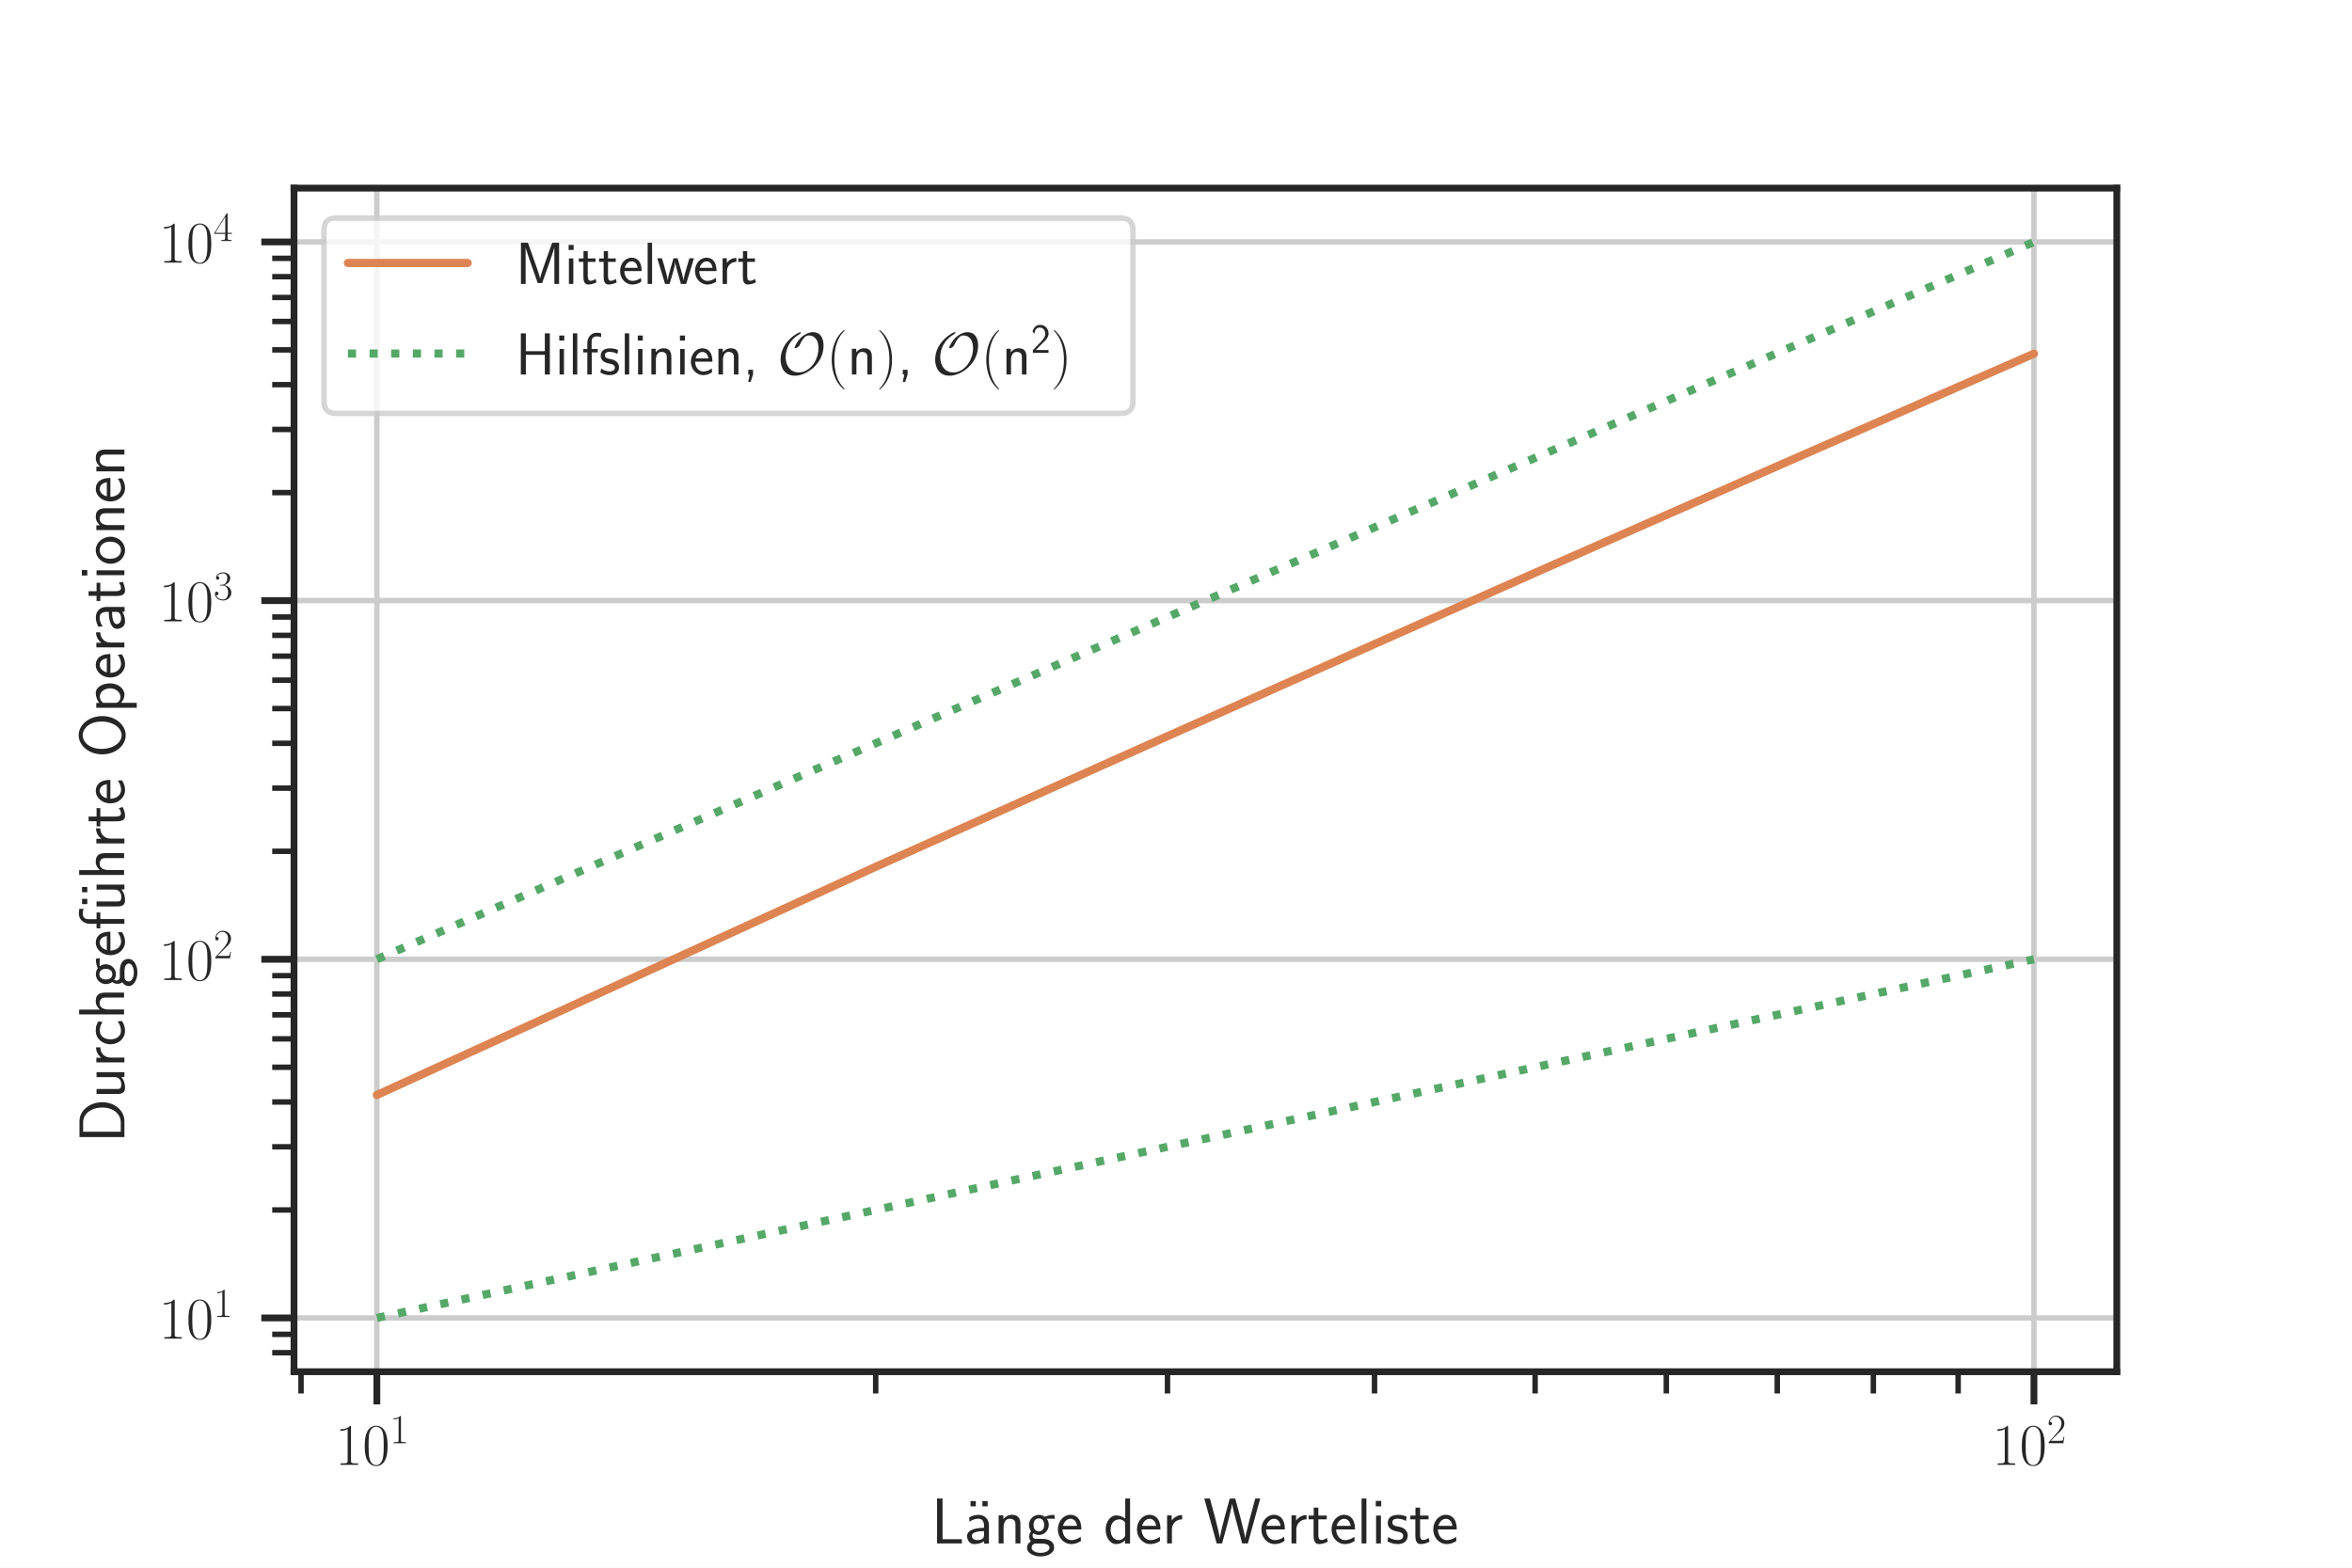
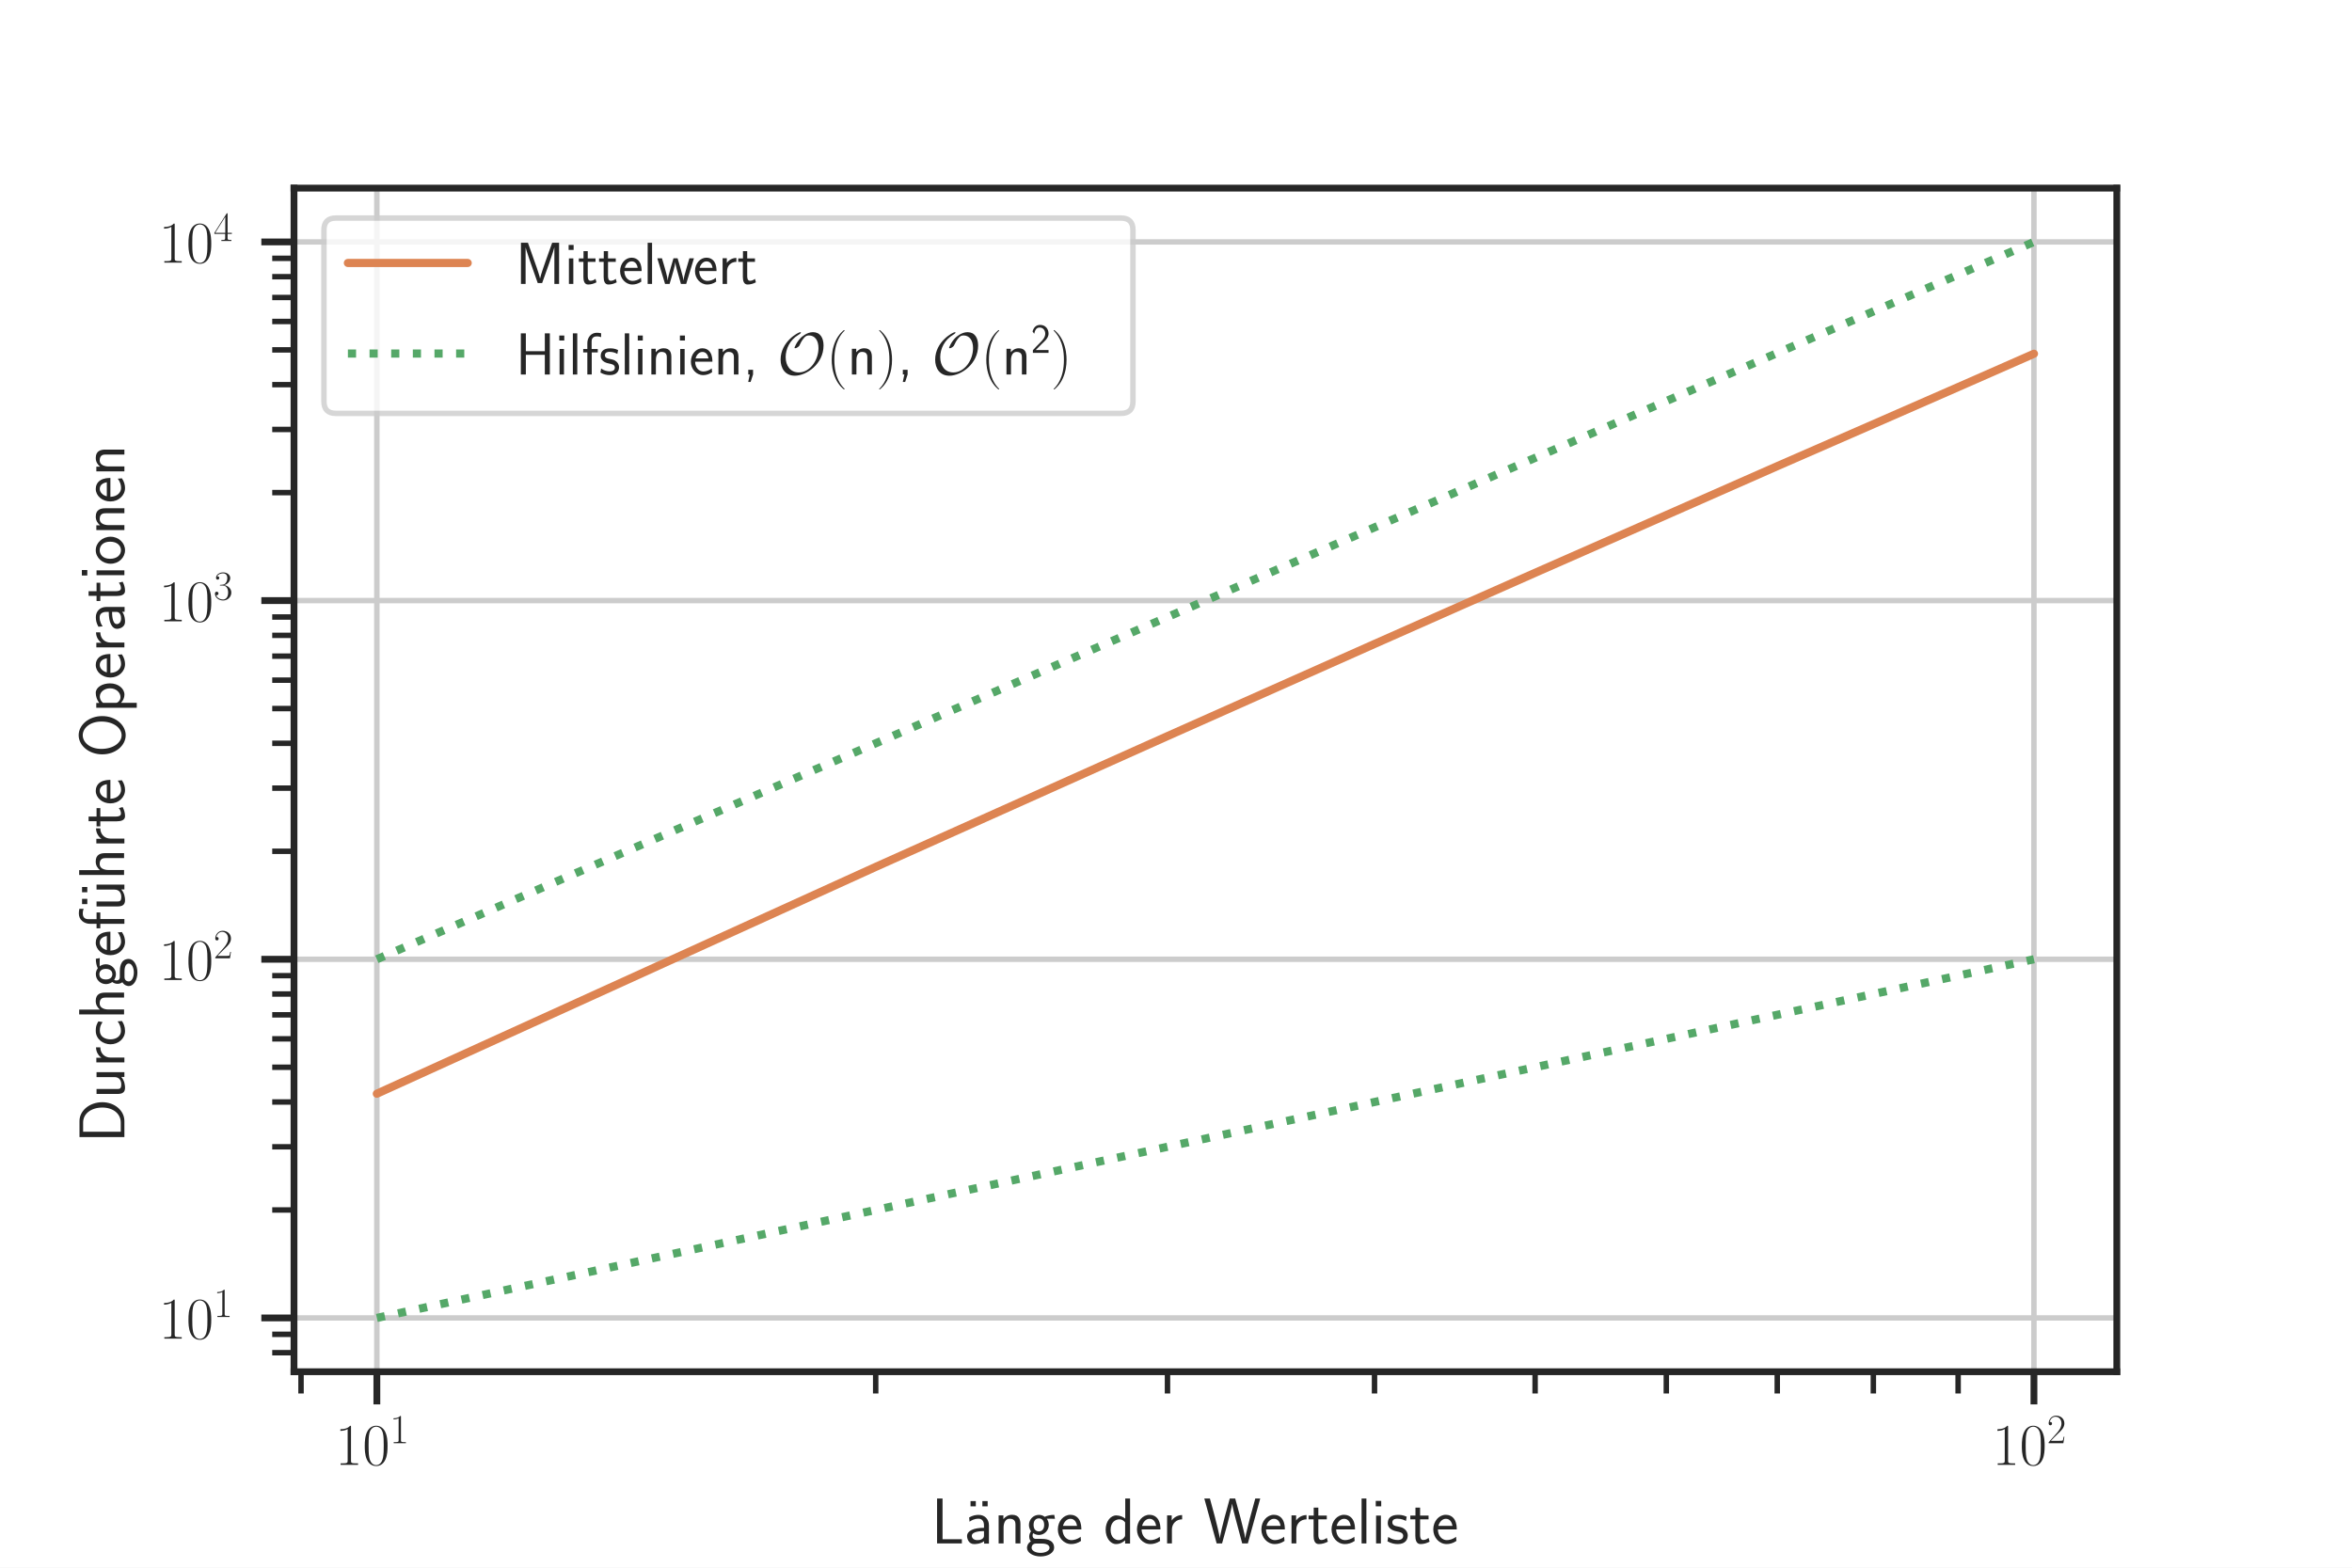
<svg xmlns="http://www.w3.org/2000/svg" xmlns:xlink="http://www.w3.org/1999/xlink" height="288pt" version="1.1" viewBox="0 0 432 288" width="432pt">
  <defs>
    <style type="text/css">*{stroke-linecap:butt;stroke-linejoin:round;}</style>
  </defs>
  <g id="figure_1">
    <g id="patch_1">
      <path d="M 0 288  L 432 288  L 432 0  L 0 0  z " style="fill:#ffffff;" />
    </g>
    <g id="axes_1">
      <g id="patch_2">
        <path d="M 54 252  L 388.8 252  L 388.8 34.56  L 54 34.56  z " style="fill:#ffffff;" />
      </g>
      <g id="matplotlib.axis_1">
        <g id="xtick_1">
          <g id="line2d_1">
-             <path clip-path="url(#p45855e9ce6)" d="M 69.218 252  L 69.218 34.56  " style="fill:none;stroke:#cccccc;stroke-linecap:round;" />
+             <path clip-path="url(#p2458d46372)" d="M 69.218 252  L 69.218 34.56  " style="fill:none;stroke:#cccccc;stroke-linecap:round;" />
          </g>
          <g id="line2d_2">
            <defs>
-               <path d="M 0 0  L 0 6  " id="mcf97b5e421" style="stroke:#262626;stroke-width:1.25;" />
-             </defs>
-             <g>
-               <use style="fill:#262626;stroke:#262626;stroke-width:1.25;" x="69.218" xlink:href="#mcf97b5e421" y="252" />
+               <path d="M 0 0  L 0 6  " id="m0a667703ce" style="stroke:#262626;stroke-width:1.25;" />
+             </defs>
+             <g>
+               <use style="fill:#262626;stroke:#262626;stroke-width:1.25;" x="69.218" xlink:href="#m0a667703ce" y="252" />
            </g>
          </g>
          <g id="text_1">
            <g style="fill:#262626;" transform="translate(61.55454 269.1103)scale(0.11 -0.11)">
              <defs>
                <path d="M 1702 4058  C 1702 4192 1696 4192 1606 4192  C 1357 3916 979 3827 621 3827  C 602 3827 570 3827 563 3808  C 557 3795 557 3782 557 3648  C 755 3648 1088 3686 1344 3839  L 1344 461  C 1344 236 1331 160 781 160  L 589 160  L 589 0  C 896 0 1216 0 1523 0  C 1830 0 2150 0 2458 0  L 2458 160  L 2266 160  C 1715 160 1702 230 1702 458  L 1702 4058  z " id="CMR17-31" transform="scale(0.015625)" />
                <path d="M 2688 2025  C 2688 2416 2682 3080 2413 3591  C 2176 4039 1798 4198 1466 4198  C 1158 4198 768 4058 525 3597  C 269 3118 243 2524 243 2025  C 243 1661 250 1106 448 619  C 723 -39 1216 -128 1466 -128  C 1760 -128 2208 -7 2470 600  C 2662 1042 2688 1559 2688 2025  z M 1466 -26  C 1056 -26 813 325 723 812  C 653 1188 653 1738 653 2096  C 653 2588 653 2997 736 3387  C 858 3929 1216 4096 1466 4096  C 1728 4096 2067 3923 2189 3400  C 2272 3036 2278 2607 2278 2096  C 2278 1680 2278 1169 2202 792  C 2067 95 1690 -26 1466 -26  z " id="CMR17-30" transform="scale(0.015625)" />
              </defs>
              <use transform="scale(0.996264)" xlink:href="#CMR17-31" />
              <use transform="translate(45.69048 0)scale(0.996264)" xlink:href="#CMR17-30" />
              <use transform="translate(91.38095 36.15364)scale(0.697382)" xlink:href="#CMR17-31" />
            </g>
          </g>
        </g>
        <g id="xtick_2">
          <g id="line2d_3">
-             <path clip-path="url(#p45855e9ce6)" d="M 373.582 252  L 373.582 34.56  " style="fill:none;stroke:#cccccc;stroke-linecap:round;" />
+             <path clip-path="url(#p2458d46372)" d="M 373.582 252  L 373.582 34.56  " style="fill:none;stroke:#cccccc;stroke-linecap:round;" />
          </g>
          <g id="line2d_4">
            <g>
-               <use style="fill:#262626;stroke:#262626;stroke-width:1.25;" x="373.582" xlink:href="#mcf97b5e421" y="252" />
+               <use style="fill:#262626;stroke:#262626;stroke-width:1.25;" x="373.582" xlink:href="#m0a667703ce" y="252" />
            </g>
          </g>
          <g id="text_2">
            <g style="fill:#262626;" transform="translate(365.9182 269.1103)scale(0.11 -0.11)">
              <defs>
                <path d="M 2669 989  L 2554 989  C 2490 536 2438 459 2413 420  C 2381 369 1920 369 1830 369  L 602 369  C 832 619 1280 1072 1824 1597  C 2214 1967 2669 2402 2669 3035  C 2669 3790 2067 4224 1395 4224  C 691 4224 262 3604 262 3030  C 262 2780 448 2748 525 2748  C 589 2748 781 2787 781 3010  C 781 3207 614 3264 525 3264  C 486 3264 448 3258 422 3245  C 544 3790 915 4058 1306 4058  C 1862 4058 2227 3617 2227 3035  C 2227 2479 1901 2000 1536 1584  L 262 146  L 262 0  L 2515 0  L 2669 989  z " id="CMR17-32" transform="scale(0.015625)" />
              </defs>
              <use transform="scale(0.996264)" xlink:href="#CMR17-31" />
              <use transform="translate(45.69048 0)scale(0.996264)" xlink:href="#CMR17-30" />
              <use transform="translate(91.38095 36.15364)scale(0.697382)" xlink:href="#CMR17-32" />
            </g>
          </g>
        </g>
        <g id="xtick_3">
          <g id="line2d_5">
            <defs>
-               <path d="M 0 0  L 0 4  " id="m508cb5ef98" style="stroke:#262626;" />
-             </defs>
-             <g>
-               <use style="fill:#262626;stroke:#262626;" x="55.291" xlink:href="#m508cb5ef98" y="252" />
+               <path d="M 0 0  L 0 4  " id="m118b11b882" style="stroke:#262626;" />
+             </defs>
+             <g>
+               <use style="fill:#262626;stroke:#262626;" x="55.291" xlink:href="#m118b11b882" y="252" />
            </g>
          </g>
        </g>
        <g id="xtick_4">
          <g id="line2d_6">
            <g>
-               <use style="fill:#262626;stroke:#262626;" x="160.841" xlink:href="#m508cb5ef98" y="252" />
+               <use style="fill:#262626;stroke:#262626;" x="160.841" xlink:href="#m118b11b882" y="252" />
            </g>
          </g>
        </g>
        <g id="xtick_5">
          <g id="line2d_7">
            <g>
-               <use style="fill:#262626;stroke:#262626;" x="214.437" xlink:href="#m508cb5ef98" y="252" />
+               <use style="fill:#262626;stroke:#262626;" x="214.437" xlink:href="#m118b11b882" y="252" />
            </g>
          </g>
        </g>
        <g id="xtick_6">
          <g id="line2d_8">
            <g>
-               <use style="fill:#262626;stroke:#262626;" x="252.463" xlink:href="#m508cb5ef98" y="252" />
+               <use style="fill:#262626;stroke:#262626;" x="252.463" xlink:href="#m118b11b882" y="252" />
            </g>
          </g>
        </g>
        <g id="xtick_7">
          <g id="line2d_9">
            <g>
-               <use style="fill:#262626;stroke:#262626;" x="281.959" xlink:href="#m508cb5ef98" y="252" />
+               <use style="fill:#262626;stroke:#262626;" x="281.959" xlink:href="#m118b11b882" y="252" />
            </g>
          </g>
        </g>
        <g id="xtick_8">
          <g id="line2d_10">
            <g>
-               <use style="fill:#262626;stroke:#262626;" x="306.059" xlink:href="#m508cb5ef98" y="252" />
+               <use style="fill:#262626;stroke:#262626;" x="306.059" xlink:href="#m118b11b882" y="252" />
            </g>
          </g>
        </g>
        <g id="xtick_9">
          <g id="line2d_11">
            <g>
-               <use style="fill:#262626;stroke:#262626;" x="326.435" xlink:href="#m508cb5ef98" y="252" />
+               <use style="fill:#262626;stroke:#262626;" x="326.435" xlink:href="#m118b11b882" y="252" />
            </g>
          </g>
        </g>
        <g id="xtick_10">
          <g id="line2d_12">
            <g>
-               <use style="fill:#262626;stroke:#262626;" x="344.086" xlink:href="#m508cb5ef98" y="252" />
+               <use style="fill:#262626;stroke:#262626;" x="344.086" xlink:href="#m118b11b882" y="252" />
            </g>
          </g>
        </g>
        <g id="xtick_11">
          <g id="line2d_13">
            <g>
-               <use style="fill:#262626;stroke:#262626;" x="359.655" xlink:href="#m508cb5ef98" y="252" />
+               <use style="fill:#262626;stroke:#262626;" x="359.655" xlink:href="#m118b11b882" y="252" />
            </g>
          </g>
        </g>
        <g id="text_3">
          <g style="fill:#262626;" transform="translate(171.063 283.5434)scale(0.12 -0.12)">
            <defs>
              <path d="M 1670 414  C 1594 414 1517 414 1440 414  L 1101 414  L 1101 4416  L 563 4416  L 563 0  L 3002 0  L 3002 414  L 1670 414  z " id="CMSS17-4c" transform="scale(0.015625)" />
              <path d="M 1178 4164  L 659 4164  L 659 3648  L 1178 3648  L 1178 4164  z M 2342 4164  L 1824 4164  L 1824 3648  L 2342 3648  L 2342 4164  z " id="CMSS17-7f" transform="scale(0.015625)" />
              <path d="M 2406 1791  C 2406 2392 1978 2808 1402 2808  C 1120 2808 813 2757 461 2553  L 499 2135  C 659 2248 934 2432 1395 2432  C 1722 2432 1920 2180 1920 1782  L 1920 1536  C 896 1536 256 1238 256 726  C 256 461 416 -64 947 -64  C 1043 -64 1562 -64 1933 217  L 1933 -19  L 2406 -19  L 2406 1791  z M 1920 816  C 1920 701 1920 548 1728 434  C 1562 325 1350 325 1261 325  C 941 325 723 511 723 744  C 723 1211 1722 1211 1920 1211  L 1920 816  z " id="CMSS17-61" transform="scale(0.015625)" />
              <path d="M 2618 1877  C 2618 2283 2522 2816 1798 2816  C 1389 2816 1120 2606 941 2389  L 941 2758  L 474 2758  L 474 0  L 960 0  L 960 1559  C 960 1964 1114 2428 1549 2428  C 2112 2428 2131 2048 2131 1829  L 2131 0  L 2618 0  L 2618 1877  z " id="CMSS17-6e" transform="scale(0.015625)" />
              <path d="M 2848 2808  C 2483 2808 2170 2738 1914 2617  C 1702 2777 1485 2808 1338 2808  C 781 2808 358 2349 358 1814  C 358 1468 550 1207 563 1195  C 448 1035 384 863 384 672  C 384 448 474 289 544 200  C 211 -3 166 -314 166 -435  C 166 -898 749 -1280 1498 -1280  C 2253 -1280 2835 -898 2835 -428  C 2835 448 1856 448 1587 448  L 1069 448  C 973 448 717 448 717 791  C 717 921 774 1004 781 1010  C 877 940 1075 832 1338 832  C 1869 832 2310 1278 2310 1827  C 2310 2132 2170 2355 2112 2432  L 2131 2432  C 2150 2432 2419 2432 2515 2432  C 2720 2432 2739 2429 2918 2419  L 2848 2808  z M 1338 1182  C 1120 1182 813 1315 813 1823  C 813 2375 1165 2464 1331 2464  C 1549 2464 1856 2331 1856 1823  C 1856 1271 1504 1182 1338 1182  z M 1581 -10  C 1734 -10 2381 -10 2381 -442  C 2381 -714 1984 -929 1504 -929  C 1018 -929 621 -720 621 -435  C 621 -403 621 -10 1062 -10  L 1581 -10  z " id="CMSS17-67" transform="scale(0.015625)" />
              <path d="M 2502 1377  C 2502 1590 2490 2003 2285 2345  C 2061 2713 1696 2816 1421 2816  C 755 2816 192 2188 192 1375  C 192 582 774 -64 1510 -64  C 1798 -64 2150 19 2470 248  C 2470 274 2458 414 2451 420  C 2451 433 2432 630 2432 656  C 2125 407 1773 325 1517 325  C 1107 325 666 667 646 1377  L 2502 1377  z M 698 1728  C 781 2084 1062 2421 1421 2421  C 1517 2421 1965 2421 2080 1728  L 698 1728  z " id="CMSS17-65" transform="scale(0.015625)" />
              <path d="M 2611 4416  L 2138 4416  L 2138 2438  C 1939 2603 1613 2756 1254 2756  C 672 2756 211 2131 211 1347  C 211 562 666 -64 1235 -64  C 1677 -64 1971 172 2125 306  L 2125 -13  L 2611 -13  L 2611 4416  z M 2125 836  C 2125 747 2125 653 1926 482  C 1798 375 1645 325 1498 325  C 1152 325 698 576 698 1340  C 698 2134 1210 2368 1562 2368  C 1798 2368 1990 2254 2125 2065  L 2125 836  z " id="CMSS17-64" transform="scale(0.015625)" />
              <path d="M 954 1363  C 954 1965 1395 2368 1958 2368  L 1958 2789  C 1549 2789 1165 2585 934 2253  L 934 2758  L 480 2758  L 480 0  L 954 0  L 954 1363  z " id="CMSS17-72" transform="scale(0.015625)" />
              <path d="M 5581 4416  L 5094 4416  L 4557 2437  C 4474 2118 4397 1801 4320 1482  C 4205 1011 4122 681 4109 515  L 4102 515  C 4090 687 4006 1049 3904 1457  C 3827 1795 3744 2131 3654 2462  L 3123 4416  L 2586 4416  L 2080 2562  L 1824 1549  C 1632 747 1626 632 1613 505  L 1606 505  C 1606 543 1581 753 1402 1498  C 1312 1868 1222 2244 1126 2601  L 634 4416  L 83 4416  L 1299 0  L 1830 0  L 2336 1839  L 2592 2851  C 2765 3564 2803 3742 2816 3901  L 2822 3901  C 2822 3876 2880 3474 3130 2545  L 3808 0  L 4365 0  L 5581 4416  z " id="CMSS17-57" transform="scale(0.015625)" />
              <path d="M 1069 2368  L 1901 2368  L 1901 2737  L 1069 2737  L 1069 3520  L 614 3520  L 614 2737  L 109 2737  L 109 2368  L 602 2368  L 602 749  C 602 384 685 -64 1107 -64  C 1427 -64 1722 25 2003 172  L 1901 548  C 1747 414 1562 337 1363 337  C 1082 337 1069 696 1069 856  L 1069 2368  z " id="CMSS17-74" transform="scale(0.015625)" />
              <path d="M 947 4416  L 474 4416  L 474 0  L 947 0  L 947 4416  z " id="CMSS17-6c" transform="scale(0.015625)" />
              <path d="M 979 4183  L 442 4183  L 442 3648  L 979 3648  L 979 4183  z M 947 2739  L 474 2739  L 474 0  L 947 0  L 947 2739  z " id="CMSS17-69" transform="scale(0.015625)" />
              <path d="M 2061 2627  C 1683 2807 1389 2807 1197 2807  C 742 2807 198 2648 198 2003  C 198 1359 902 1218 1094 1179  C 1389 1122 1715 1058 1715 740  C 1715 337 1254 337 1171 337  C 915 337 563 407 243 638  L 166 210  C 531 0 883 -64 1178 -64  C 1965 -64 2163 416 2163 781  C 2163 1094 1984 1305 1862 1401  C 1651 1568 1574 1587 1050 1696  C 960 1709 646 1779 646 2066  C 646 2432 1050 2432 1139 2432  C 1555 2432 1811 2303 1984 2208  L 2061 2627  z " id="CMSS17-73" transform="scale(0.015625)" />
            </defs>
            <use transform="scale(0.996264)" xlink:href="#CMSS17-4c" />
            <use transform="translate(49.72625 0)scale(0.996264)" xlink:href="#CMSS17-7f" />
            <use transform="translate(50.68711 0)scale(0.996264)" xlink:href="#CMSS17-61" />
            <use transform="translate(95.60903 0)scale(0.996264)" xlink:href="#CMSS17-6e" />
            <use transform="translate(143.814 0)scale(0.996264)" xlink:href="#CMSS17-67" />
            <use transform="translate(190.6576 0)scale(0.996264)" xlink:href="#CMSS17-65" />
            <use transform="translate(263.5255 0)scale(0.996264)" xlink:href="#CMSS17-64" />
            <use transform="translate(311.7305 0)scale(0.996264)" xlink:href="#CMSS17-65" />
            <use transform="translate(353.3693 0)scale(0.996264)" xlink:href="#CMSS17-72" />
            <use transform="translate(416.5082 0)scale(0.996264)" xlink:href="#CMSS17-57" />
            <use transform="translate(502.1479 0)scale(0.996264)" xlink:href="#CMSS17-65" />
            <use transform="translate(543.7867 0)scale(0.996264)" xlink:href="#CMSS17-72" />
            <use transform="translate(575.6965 0)scale(0.996264)" xlink:href="#CMSS17-74" />
            <use transform="translate(609.5281 0)scale(0.996264)" xlink:href="#CMSS17-65" />
            <use transform="translate(651.1669 0)scale(0.996264)" xlink:href="#CMSS17-6c" />
            <use transform="translate(673.3476 0)scale(0.996264)" xlink:href="#CMSS17-69" />
            <use transform="translate(695.5283 0)scale(0.996264)" xlink:href="#CMSS17-73" />
            <use transform="translate(731.4419 0)scale(0.996264)" xlink:href="#CMSS17-74" />
            <use transform="translate(765.2734 0)scale(0.996264)" xlink:href="#CMSS17-65" />
          </g>
        </g>
      </g>
      <g id="matplotlib.axis_2">
        <g id="ytick_1">
          <g id="line2d_14">
-             <path clip-path="url(#p45855e9ce6)" d="M 54 242.116  L 388.8 242.116  " style="fill:none;stroke:#cccccc;stroke-linecap:round;" />
+             <path clip-path="url(#p2458d46372)" d="M 54 242.116  L 388.8 242.116  " style="fill:none;stroke:#cccccc;stroke-linecap:round;" />
          </g>
          <g id="line2d_15">
            <defs>
-               <path d="M 0 0  L -6 0  " id="m5d18669134" style="stroke:#262626;stroke-width:1.25;" />
-             </defs>
-             <g>
-               <use style="fill:#262626;stroke:#262626;stroke-width:1.25;" x="54" xlink:href="#m5d18669134" y="242.116" />
+               <path d="M 0 0  L -6 0  " id="m5132d94b70" style="stroke:#262626;stroke-width:1.25;" />
+             </defs>
+             <g>
+               <use style="fill:#262626;stroke:#262626;stroke-width:1.25;" x="54" xlink:href="#m5132d94b70" y="242.116" />
            </g>
          </g>
          <g id="text_4">
            <g style="fill:#262626;" transform="translate(29.17273 245.9215)scale(0.11 -0.11)">
              <use transform="scale(0.996264)" xlink:href="#CMR17-31" />
              <use transform="translate(45.69048 0)scale(0.996264)" xlink:href="#CMR17-30" />
              <use transform="translate(91.38095 36.15364)scale(0.697382)" xlink:href="#CMR17-31" />
            </g>
          </g>
        </g>
        <g id="ytick_2">
          <g id="line2d_16">
-             <path clip-path="url(#p45855e9ce6)" d="M 54 176.225  L 388.8 176.225  " style="fill:none;stroke:#cccccc;stroke-linecap:round;" />
+             <path clip-path="url(#p2458d46372)" d="M 54 176.225  L 388.8 176.225  " style="fill:none;stroke:#cccccc;stroke-linecap:round;" />
          </g>
          <g id="line2d_17">
            <g>
-               <use style="fill:#262626;stroke:#262626;stroke-width:1.25;" x="54" xlink:href="#m5d18669134" y="176.225" />
+               <use style="fill:#262626;stroke:#262626;stroke-width:1.25;" x="54" xlink:href="#m5132d94b70" y="176.225" />
            </g>
          </g>
          <g id="text_5">
            <g style="fill:#262626;" transform="translate(29.17273 180.0306)scale(0.11 -0.11)">
              <use transform="scale(0.996264)" xlink:href="#CMR17-31" />
              <use transform="translate(45.69048 0)scale(0.996264)" xlink:href="#CMR17-30" />
              <use transform="translate(91.38095 36.15364)scale(0.697382)" xlink:href="#CMR17-32" />
            </g>
          </g>
        </g>
        <g id="ytick_3">
          <g id="line2d_18">
-             <path clip-path="url(#p45855e9ce6)" d="M 54 110.335  L 388.8 110.335  " style="fill:none;stroke:#cccccc;stroke-linecap:round;" />
+             <path clip-path="url(#p2458d46372)" d="M 54 110.335  L 388.8 110.335  " style="fill:none;stroke:#cccccc;stroke-linecap:round;" />
          </g>
          <g id="line2d_19">
            <g>
-               <use style="fill:#262626;stroke:#262626;stroke-width:1.25;" x="54" xlink:href="#m5d18669134" y="110.335" />
+               <use style="fill:#262626;stroke:#262626;stroke-width:1.25;" x="54" xlink:href="#m5132d94b70" y="110.335" />
            </g>
          </g>
          <g id="text_6">
            <g style="fill:#262626;" transform="translate(29.17273 114.1397)scale(0.11 -0.11)">
              <defs>
                <path d="M 1414 2157  C 1984 2157 2234 1662 2234 1090  C 2234 320 1824 25 1453 25  C 1114 25 563 194 390 693  C 422 680 454 680 486 680  C 640 680 755 782 755 948  C 755 1133 614 1216 486 1216  C 378 1216 211 1165 211 926  C 211 335 787 -128 1466 -128  C 2176 -128 2720 430 2720 1085  C 2720 1707 2208 2157 1600 2227  C 2086 2328 2554 2756 2554 3329  C 2554 3820 2048 4179 1472 4179  C 890 4179 378 3829 378 3329  C 378 3110 544 3072 627 3072  C 762 3072 877 3155 877 3321  C 877 3486 762 3569 627 3569  C 602 3569 570 3569 544 3557  C 730 3959 1235 4032 1459 4032  C 1683 4032 2106 3925 2106 3320  C 2106 3143 2080 2828 1862 2550  C 1670 2304 1453 2304 1242 2284  C 1210 2284 1062 2269 1037 2269  C 992 2263 966 2257 966 2208  C 966 2163 973 2157 1101 2157  L 1414 2157  z " id="CMR17-33" transform="scale(0.015625)" />
              </defs>
              <use transform="scale(0.996264)" xlink:href="#CMR17-31" />
              <use transform="translate(45.69048 0)scale(0.996264)" xlink:href="#CMR17-30" />
              <use transform="translate(91.38095 36.15364)scale(0.697382)" xlink:href="#CMR17-33" />
            </g>
          </g>
        </g>
        <g id="ytick_4">
          <g id="line2d_20">
-             <path clip-path="url(#p45855e9ce6)" d="M 54 44.444  L 388.8 44.444  " style="fill:none;stroke:#cccccc;stroke-linecap:round;" />
+             <path clip-path="url(#p2458d46372)" d="M 54 44.444  L 388.8 44.444  " style="fill:none;stroke:#cccccc;stroke-linecap:round;" />
          </g>
          <g id="line2d_21">
            <g>
-               <use style="fill:#262626;stroke:#262626;stroke-width:1.25;" x="54" xlink:href="#m5d18669134" y="44.444" />
+               <use style="fill:#262626;stroke:#262626;stroke-width:1.25;" x="54" xlink:href="#m5132d94b70" y="44.444" />
            </g>
          </g>
          <g id="text_7">
            <g style="fill:#262626;" transform="translate(29.17273 48.24881)scale(0.11 -0.11)">
              <defs>
                <path d="M 2150 4122  C 2150 4256 2144 4256 2029 4256  L 128 1254  L 128 1088  L 1779 1088  L 1779 457  C 1779 224 1766 160 1318 160  L 1197 160  L 1197 0  C 1402 0 1747 0 1965 0  C 2182 0 2528 0 2733 0  L 2733 160  L 2611 160  C 2163 160 2150 224 2150 457  L 2150 1088  L 2803 1088  L 2803 1254  L 2150 1254  L 2150 4122  z M 1798 3703  L 1798 1254  L 256 1254  L 1798 3703  z " id="CMR17-34" transform="scale(0.015625)" />
              </defs>
              <use transform="scale(0.996264)" xlink:href="#CMR17-31" />
              <use transform="translate(45.69048 0)scale(0.996264)" xlink:href="#CMR17-30" />
              <use transform="translate(91.38095 36.15364)scale(0.697382)" xlink:href="#CMR17-34" />
            </g>
          </g>
        </g>
        <g id="ytick_5">
          <g id="line2d_22">
            <defs>
-               <path d="M 0 0  L -4 0  " id="m83f072f2b5" style="stroke:#262626;" />
-             </defs>
-             <g>
-               <use style="fill:#262626;stroke:#262626;" x="54" xlink:href="#m83f072f2b5" y="248.502" />
+               <path d="M 0 0  L -4 0  " id="m7f92541733" style="stroke:#262626;" />
+             </defs>
+             <g>
+               <use style="fill:#262626;stroke:#262626;" x="54" xlink:href="#m7f92541733" y="248.502" />
            </g>
          </g>
        </g>
        <g id="ytick_6">
          <g id="line2d_23">
            <g>
-               <use style="fill:#262626;stroke:#262626;" x="54" xlink:href="#m83f072f2b5" y="245.131" />
+               <use style="fill:#262626;stroke:#262626;" x="54" xlink:href="#m7f92541733" y="245.131" />
            </g>
          </g>
        </g>
        <g id="ytick_7">
          <g id="line2d_24">
            <g>
-               <use style="fill:#262626;stroke:#262626;" x="54" xlink:href="#m83f072f2b5" y="222.281" />
+               <use style="fill:#262626;stroke:#262626;" x="54" xlink:href="#m7f92541733" y="222.281" />
            </g>
          </g>
        </g>
        <g id="ytick_8">
          <g id="line2d_25">
            <g>
-               <use style="fill:#262626;stroke:#262626;" x="54" xlink:href="#m83f072f2b5" y="210.678" />
+               <use style="fill:#262626;stroke:#262626;" x="54" xlink:href="#m7f92541733" y="210.678" />
            </g>
          </g>
        </g>
        <g id="ytick_9">
          <g id="line2d_26">
            <g>
-               <use style="fill:#262626;stroke:#262626;" x="54" xlink:href="#m83f072f2b5" y="202.446" />
+               <use style="fill:#262626;stroke:#262626;" x="54" xlink:href="#m7f92541733" y="202.446" />
            </g>
          </g>
        </g>
        <g id="ytick_10">
          <g id="line2d_27">
            <g>
-               <use style="fill:#262626;stroke:#262626;" x="54" xlink:href="#m83f072f2b5" y="196.061" />
+               <use style="fill:#262626;stroke:#262626;" x="54" xlink:href="#m7f92541733" y="196.061" />
            </g>
          </g>
        </g>
        <g id="ytick_11">
          <g id="line2d_28">
            <g>
-               <use style="fill:#262626;stroke:#262626;" x="54" xlink:href="#m83f072f2b5" y="190.843" />
+               <use style="fill:#262626;stroke:#262626;" x="54" xlink:href="#m7f92541733" y="190.843" />
            </g>
          </g>
        </g>
        <g id="ytick_12">
          <g id="line2d_29">
            <g>
-               <use style="fill:#262626;stroke:#262626;" x="54" xlink:href="#m83f072f2b5" y="186.432" />
+               <use style="fill:#262626;stroke:#262626;" x="54" xlink:href="#m7f92541733" y="186.432" />
            </g>
          </g>
        </g>
        <g id="ytick_13">
          <g id="line2d_30">
            <g>
-               <use style="fill:#262626;stroke:#262626;" x="54" xlink:href="#m83f072f2b5" y="182.611" />
+               <use style="fill:#262626;stroke:#262626;" x="54" xlink:href="#m7f92541733" y="182.611" />
            </g>
          </g>
        </g>
        <g id="ytick_14">
          <g id="line2d_31">
            <g>
-               <use style="fill:#262626;stroke:#262626;" x="54" xlink:href="#m83f072f2b5" y="179.24" />
+               <use style="fill:#262626;stroke:#262626;" x="54" xlink:href="#m7f92541733" y="179.24" />
            </g>
          </g>
        </g>
        <g id="ytick_15">
          <g id="line2d_32">
            <g>
-               <use style="fill:#262626;stroke:#262626;" x="54" xlink:href="#m83f072f2b5" y="156.39" />
+               <use style="fill:#262626;stroke:#262626;" x="54" xlink:href="#m7f92541733" y="156.39" />
            </g>
          </g>
        </g>
        <g id="ytick_16">
          <g id="line2d_33">
            <g>
-               <use style="fill:#262626;stroke:#262626;" x="54" xlink:href="#m83f072f2b5" y="144.788" />
+               <use style="fill:#262626;stroke:#262626;" x="54" xlink:href="#m7f92541733" y="144.788" />
            </g>
          </g>
        </g>
        <g id="ytick_17">
          <g id="line2d_34">
            <g>
-               <use style="fill:#262626;stroke:#262626;" x="54" xlink:href="#m83f072f2b5" y="136.555" />
+               <use style="fill:#262626;stroke:#262626;" x="54" xlink:href="#m7f92541733" y="136.555" />
            </g>
          </g>
        </g>
        <g id="ytick_18">
          <g id="line2d_35">
            <g>
-               <use style="fill:#262626;stroke:#262626;" x="54" xlink:href="#m83f072f2b5" y="130.17" />
+               <use style="fill:#262626;stroke:#262626;" x="54" xlink:href="#m7f92541733" y="130.17" />
            </g>
          </g>
        </g>
        <g id="ytick_19">
          <g id="line2d_36">
            <g>
-               <use style="fill:#262626;stroke:#262626;" x="54" xlink:href="#m83f072f2b5" y="124.952" />
+               <use style="fill:#262626;stroke:#262626;" x="54" xlink:href="#m7f92541733" y="124.952" />
            </g>
          </g>
        </g>
        <g id="ytick_20">
          <g id="line2d_37">
            <g>
-               <use style="fill:#262626;stroke:#262626;" x="54" xlink:href="#m83f072f2b5" y="120.541" />
+               <use style="fill:#262626;stroke:#262626;" x="54" xlink:href="#m7f92541733" y="120.541" />
            </g>
          </g>
        </g>
        <g id="ytick_21">
          <g id="line2d_38">
            <g>
-               <use style="fill:#262626;stroke:#262626;" x="54" xlink:href="#m83f072f2b5" y="116.72" />
+               <use style="fill:#262626;stroke:#262626;" x="54" xlink:href="#m7f92541733" y="116.72" />
            </g>
          </g>
        </g>
        <g id="ytick_22">
          <g id="line2d_39">
            <g>
-               <use style="fill:#262626;stroke:#262626;" x="54" xlink:href="#m83f072f2b5" y="113.35" />
+               <use style="fill:#262626;stroke:#262626;" x="54" xlink:href="#m7f92541733" y="113.35" />
            </g>
          </g>
        </g>
        <g id="ytick_23">
          <g id="line2d_40">
            <g>
-               <use style="fill:#262626;stroke:#262626;" x="54" xlink:href="#m83f072f2b5" y="90.499" />
+               <use style="fill:#262626;stroke:#262626;" x="54" xlink:href="#m7f92541733" y="90.499" />
            </g>
          </g>
        </g>
        <g id="ytick_24">
          <g id="line2d_41">
            <g>
-               <use style="fill:#262626;stroke:#262626;" x="54" xlink:href="#m83f072f2b5" y="78.897" />
+               <use style="fill:#262626;stroke:#262626;" x="54" xlink:href="#m7f92541733" y="78.897" />
            </g>
          </g>
        </g>
        <g id="ytick_25">
          <g id="line2d_42">
            <g>
-               <use style="fill:#262626;stroke:#262626;" x="54" xlink:href="#m83f072f2b5" y="70.664" />
+               <use style="fill:#262626;stroke:#262626;" x="54" xlink:href="#m7f92541733" y="70.664" />
            </g>
          </g>
        </g>
        <g id="ytick_26">
          <g id="line2d_43">
            <g>
-               <use style="fill:#262626;stroke:#262626;" x="54" xlink:href="#m83f072f2b5" y="64.279" />
+               <use style="fill:#262626;stroke:#262626;" x="54" xlink:href="#m7f92541733" y="64.279" />
            </g>
          </g>
        </g>
        <g id="ytick_27">
          <g id="line2d_44">
            <g>
-               <use style="fill:#262626;stroke:#262626;" x="54" xlink:href="#m83f072f2b5" y="59.061" />
+               <use style="fill:#262626;stroke:#262626;" x="54" xlink:href="#m7f92541733" y="59.061" />
            </g>
          </g>
        </g>
        <g id="ytick_28">
          <g id="line2d_45">
            <g>
-               <use style="fill:#262626;stroke:#262626;" x="54" xlink:href="#m83f072f2b5" y="54.65" />
+               <use style="fill:#262626;stroke:#262626;" x="54" xlink:href="#m7f92541733" y="54.65" />
            </g>
          </g>
        </g>
        <g id="ytick_29">
          <g id="line2d_46">
            <g>
-               <use style="fill:#262626;stroke:#262626;" x="54" xlink:href="#m83f072f2b5" y="50.829" />
+               <use style="fill:#262626;stroke:#262626;" x="54" xlink:href="#m7f92541733" y="50.829" />
            </g>
          </g>
        </g>
        <g id="ytick_30">
          <g id="line2d_47">
            <g>
-               <use style="fill:#262626;stroke:#262626;" x="54" xlink:href="#m83f072f2b5" y="47.459" />
+               <use style="fill:#262626;stroke:#262626;" x="54" xlink:href="#m7f92541733" y="47.459" />
            </g>
          </g>
        </g>
        <g id="text_8">
          <g style="fill:#262626;" transform="translate(22.84813 209.9597)rotate(-90)scale(0.12 -0.12)">
            <defs>
              <path d="M 570 4416  L 570 0  L 2144 0  C 3194 0 4000 980 4000 2170  C 4000 3398 3194 4416 2144 4416  L 570 4416  z M 1094 357  L 1094 4059  L 2003 4059  C 2861 4059 3475 3277 3475 2170  C 3475 1107 2867 357 2003 357  L 1094 357  z " id="CMSS17-44" transform="scale(0.015625)" />
              <path d="M 2618 2739  L 2131 2739  L 2131 972  C 2131 498 1786 306 1421 306  C 998 306 960 447 960 709  L 960 2739  L 474 2739  L 474 678  C 474 179 646 -64 1088 -64  C 1306 -64 1798 -13 2144 306  L 2144 0  L 2618 0  L 2618 2739  z " id="CMSS17-75" transform="scale(0.015625)" />
              <path d="M 2464 2541  C 2464 2585 2170 2714 2093 2739  C 1882 2816 1613 2816 1542 2816  C 710 2816 211 2093 211 1363  C 211 595 768 -64 1517 -64  C 1946 -64 2253 76 2502 242  L 2464 664  C 2189 453 1869 337 1523 337  C 1024 337 698 774 698 1369  C 698 1831 909 2414 1549 2414  C 1901 2414 2099 2343 2394 2145  L 2464 2541  z " id="CMSS17-63" transform="scale(0.015625)" />
              <path d="M 2618 1891  C 2618 2292 2522 2820 1798 2820  C 1395 2820 1133 2623 947 2407  L 947 4448  L 474 4448  L 474 32  L 960 32  L 960 1573  C 960 1973 1114 2432 1549 2432  C 2112 2432 2131 2056 2131 1839  L 2131 32  L 2618 32  L 2618 1891  z " id="CMSS17-68" transform="scale(0.015625)" />
              <path d="M 1075 2368  L 1722 2368  L 1722 2737  L 1062 2737  L 1062 3559  C 1062 4014 1408 4092 1606 4092  C 1670 4092 1850 4092 2080 4009  L 2080 4429  C 1933 4461 1754 4480 1613 4480  C 1018 4480 602 3993 602 3359  L 602 2737  L 160 2737  L 160 2368  L 602 2368  L 602 0  L 1075 0  L 1075 2368  z " id="CMSS17-66" transform="scale(0.015625)" />
              <path d="M 4096 2178  C 4096 3503 3219 4497 2214 4497  C 1210 4497 333 3497 333 2178  C 333 847 1222 -128 2214 -128  C 3206 -128 4096 847 4096 2178  z M 2214 273  C 1510 273 870 1057 870 2261  C 870 3433 1549 4096 2214 4096  C 2880 4096 3558 3433 3558 2261  C 3558 1051 2912 273 2214 273  z " id="CMSS17-4f" transform="scale(0.015625)" />
              <path d="M 966 333  C 1178 129 1466 -5 1773 -5  C 2368 -5 2880 603 2880 1412  C 2880 2159 2496 2816 1946 2816  C 1626 2816 1242 2702 954 2472  L 954 2765  L 480 2765  L 480 -1216  L 966 -1216  L 966 333  z M 966 2100  C 1018 2176 1235 2415 1587 2415  C 2035 2415 2394 1960 2394 1412  C 2394 787 1958 384 1530 384  C 1402 384 1267 415 1139 523  C 966 674 966 768 966 857  L 966 2100  z " id="CMSS17-70" transform="scale(0.015625)" />
              <path d="M 2829 1356  C 2829 2176 2221 2816 1504 2816  C 768 2816 173 2157 173 1356  C 173 544 787 -64 1498 -64  C 2227 -64 2829 563 2829 1356  z M 1504 337  C 1050 337 659 709 659 1408  C 659 2151 1114 2427 1498 2427  C 1914 2427 2342 2126 2342 1408  C 2342 683 1926 337 1504 337  z " id="CMSS17-6f" transform="scale(0.015625)" />
            </defs>
            <use transform="scale(0.996264)" xlink:href="#CMSS17-44" />
            <use transform="translate(67.54284 0)scale(0.996264)" xlink:href="#CMSS17-75" />
            <use transform="translate(115.7478 0)scale(0.996264)" xlink:href="#CMSS17-72" />
            <use transform="translate(147.6576 0)scale(0.996264)" xlink:href="#CMSS17-63" />
            <use transform="translate(189.2964 0)scale(0.996264)" xlink:href="#CMSS17-68" />
            <use transform="translate(237.5013 0)scale(0.996264)" xlink:href="#CMSS17-67" />
            <use transform="translate(284.3449 0)scale(0.996264)" xlink:href="#CMSS17-65" />
            <use transform="translate(325.9838 0)scale(0.996264)" xlink:href="#CMSS17-66" />
            <use transform="translate(355.2911 0)scale(0.996264)" xlink:href="#CMSS17-7f" />
            <use transform="translate(354.6104 0)scale(0.996264)" xlink:href="#CMSS17-75" />
            <use transform="translate(402.8154 0)scale(0.996264)" xlink:href="#CMSS17-68" />
            <use transform="translate(451.0203 0)scale(0.996264)" xlink:href="#CMSS17-72" />
            <use transform="translate(482.9301 0)scale(0.996264)" xlink:href="#CMSS17-74" />
            <use transform="translate(516.7617 0)scale(0.996264)" xlink:href="#CMSS17-65" />
            <use transform="translate(589.6296 0)scale(0.996264)" xlink:href="#CMSS17-4f" />
            <use transform="translate(658.6538 0)scale(0.996264)" xlink:href="#CMSS17-70" />
            <use transform="translate(709.4612 0)scale(0.996264)" xlink:href="#CMSS17-65" />
            <use transform="translate(751.1 0)scale(0.996264)" xlink:href="#CMSS17-72" />
            <use transform="translate(783.0098 0)scale(0.996264)" xlink:href="#CMSS17-61" />
            <use transform="translate(827.9317 0)scale(0.996264)" xlink:href="#CMSS17-74" />
            <use transform="translate(861.7633 0)scale(0.996264)" xlink:href="#CMSS17-69" />
            <use transform="translate(883.944 0)scale(0.996264)" xlink:href="#CMSS17-6f" />
            <use transform="translate(930.7877 0)scale(0.996264)" xlink:href="#CMSS17-6e" />
            <use transform="translate(978.9926 0)scale(0.996264)" xlink:href="#CMSS17-65" />
            <use transform="translate(1020.631 0)scale(0.996264)" xlink:href="#CMSS17-6e" />
          </g>
        </g>
      </g>
      <g id="line2d_48">
-         <path clip-path="url(#p45855e9ce6)" d="M 69.218 201.165  L 160.841 159.235  L 214.437 135.245  L 252.463 118.322  L 281.959 105.228  L 306.059 94.609  L 326.435 85.642  L 344.086 77.907  L 359.655 71.07  L 373.582 64.981  " style="fill:none;stroke:#dd8452;stroke-linecap:round;stroke-width:1.5;" />
+         <path clip-path="url(#p2458d46372)" d="M 69.218 200.928  L 160.841 159.259  L 214.437 135.23  L 252.463 118.3  L 281.959 105.232  L 306.059 94.624  L 326.435 85.639  L 344.086 77.928  L 359.655 71.113  L 373.582 64.988  " style="fill:none;stroke:#dd8452;stroke-linecap:round;stroke-width:1.5;" />
      </g>
      <g id="line2d_49">
-         <path clip-path="url(#p45855e9ce6)" d="M 69.218 242.116  L 160.841 222.281  L 214.437 210.678  L 252.463 202.446  L 281.959 196.061  L 306.059 190.843  L 326.435 186.432  L 344.086 182.611  L 359.655 179.24  L 373.582 176.225  " style="fill:none;stroke:#55a868;stroke-dasharray:1.5,2.475;stroke-dashoffset:0;stroke-width:1.5;" />
+         <path clip-path="url(#p2458d46372)" d="M 69.218 242.116  L 160.841 222.281  L 214.437 210.678  L 252.463 202.446  L 281.959 196.061  L 306.059 190.843  L 326.435 186.432  L 344.086 182.611  L 359.655 179.24  L 373.582 176.225  " style="fill:none;stroke:#55a868;stroke-dasharray:1.5,2.475;stroke-dashoffset:0;stroke-width:1.5;" />
      </g>
      <g id="line2d_50">
-         <path clip-path="url(#p45855e9ce6)" d="M 69.218 176.225  L 160.841 136.555  L 214.437 113.35  L 252.463 96.885  L 281.959 84.114  L 306.059 73.679  L 326.435 64.857  L 344.086 57.215  L 359.655 50.474  L 373.582 44.444  " style="fill:none;stroke:#55a868;stroke-dasharray:1.5,2.475;stroke-dashoffset:0;stroke-width:1.5;" />
+         <path clip-path="url(#p2458d46372)" d="M 69.218 176.225  L 160.841 136.555  L 214.437 113.35  L 252.463 96.885  L 281.959 84.114  L 306.059 73.679  L 326.435 64.857  L 344.086 57.215  L 359.655 50.474  L 373.582 44.444  " style="fill:none;stroke:#55a868;stroke-dasharray:1.5,2.475;stroke-dashoffset:0;stroke-width:1.5;" />
      </g>
      <g id="patch_3">
        <path d="M 54 252  L 54 34.56  " style="fill:none;stroke:#262626;stroke-linecap:square;stroke-linejoin:miter;stroke-width:1.25;" />
      </g>
      <g id="patch_4">
        <path d="M 388.8 252  L 388.8 34.56  " style="fill:none;stroke:#262626;stroke-linecap:square;stroke-linejoin:miter;stroke-width:1.25;" />
      </g>
      <g id="patch_5">
        <path d="M 54 252  L 388.8 252  " style="fill:none;stroke:#262626;stroke-linecap:square;stroke-linejoin:miter;stroke-width:1.25;" />
      </g>
      <g id="patch_6">
        <path d="M 54 34.56  L 388.8 34.56  " style="fill:none;stroke:#262626;stroke-linecap:square;stroke-linejoin:miter;stroke-width:1.25;" />
      </g>
      <g id="legend_1">
        <g id="patch_7">
          <path d="M 61.7 75.942  L 205.894 75.942  Q 208.094 75.942 208.094 73.742  L 208.094 42.26  Q 208.094 40.06 205.894 40.06  L 61.7 40.06  Q 59.5 40.06 59.5 42.26  L 59.5 73.742  Q 59.5 75.942 61.7 75.942  z " style="fill:#ffffff;opacity:0.8;stroke:#cccccc;stroke-linejoin:miter;" />
        </g>
        <g id="line2d_51">
          <path d="M 63.9 48.31  L 85.9 48.31  " style="fill:none;stroke:#dd8452;stroke-linecap:round;stroke-width:1.5;" />
        </g>
        <g id="line2d_52" />
        <g id="text_9">
          <g style="fill:#262626;" transform="translate(94.7 52.16)scale(0.11 -0.11)">
            <defs>
              <path d="M 3194 2371  L 2886 1473  C 2835 1307 2662 791 2624 587  L 2618 587  C 2598 715 2560 849 2458 1174  C 2400 1365 2336 1562 2272 1741  L 1325 4416  L 576 4416  L 576 0  L 1075 0  L 1075 3900  L 1082 3900  C 1082 3894 1139 3613 1530 2499  L 2374 96  L 2848 96  L 3610 2231  C 3661 2378 3821 2843 3891 3066  C 3955 3257 4115 3728 4154 3913  L 4160 3913  L 4160 0  L 4666 0  L 4666 4416  L 3923 4416  L 3194 2371  z " id="CMSS17-4d" transform="scale(0.015625)" />
              <path d="M 4013 2752  L 3526 2752  L 3187 1601  C 3117 1358 2918 685 2893 371  L 2886 371  C 2874 564 2765 1024 2586 1633  L 2259 2752  L 1818 2752  L 1498 1658  C 1338 1101 1216 627 1203 371  L 1197 371  C 1171 749 909 1633 870 1773  L 582 2752  L 83 2752  L 915 0  L 1402 0  C 1734 1096 1990 1943 2010 2370  C 2022 2160 2131 1707 2195 1484  L 2618 0  L 3181 0  L 4013 2752  z " id="CMSS17-77" transform="scale(0.015625)" />
            </defs>
            <use transform="scale(0.996264)" xlink:href="#CMSS17-4d" />
            <use transform="translate(81.67603 0)scale(0.996264)" xlink:href="#CMSS17-69" />
            <use transform="translate(103.8568 0)scale(0.996264)" xlink:href="#CMSS17-74" />
            <use transform="translate(137.6883 0)scale(0.996264)" xlink:href="#CMSS17-74" />
            <use transform="translate(171.5199 0)scale(0.996264)" xlink:href="#CMSS17-65" />
            <use transform="translate(213.1587 0)scale(0.996264)" xlink:href="#CMSS17-6c" />
            <use transform="translate(235.3394 0)scale(0.996264)" xlink:href="#CMSS17-77" />
            <use transform="translate(296.5565 0)scale(0.996264)" xlink:href="#CMSS17-65" />
            <use transform="translate(338.1953 0)scale(0.996264)" xlink:href="#CMSS17-72" />
            <use transform="translate(370.1051 0)scale(0.996264)" xlink:href="#CMSS17-74" />
          </g>
        </g>
        <g id="line2d_53">
          <path d="M 63.9 64.952  L 85.9 64.952  " style="fill:none;stroke:#55a868;stroke-dasharray:1.5,2.475;stroke-dashoffset:0;stroke-width:1.5;" />
        </g>
        <g id="line2d_54" />
        <g id="text_10">
          <g style="fill:#262626;" transform="translate(94.7 68.80201)scale(0.11 -0.11)">
            <defs>
              <path d="M 3674 4416  L 3136 4416  L 3136 2501  L 1101 2501  L 1101 4416  L 563 4416  L 563 0  L 1101 0  L 1101 2112  L 3136 2112  L 3136 0  L 3674 0  L 3674 4416  z " id="CMSS17-48" transform="scale(0.015625)" />
              <path d="M 1088 6  L 1088 510  L 576 510  L 576 0  L 736 0  L 570 -800  L 826 -800  L 1088 6  z " id="CMSS17-2c" transform="scale(0.015625)" />
              <path d="M 4973 3111  C 4973 3928 4614 4544 3834 4544  C 3168 4544 2605 4004 2560 3966  C 2048 3458 1856 2879 1856 2867  C 1856 2828 1888 2822 1920 2822  C 2042 2822 2144 2886 2240 2957  C 2355 3040 2362 3060 2432 3208  C 2490 3337 2637 3651 2874 3922  C 3027 4096 3155 4192 3411 4192  C 4032 4192 4429 3678 4429 2835  C 4429 1523 3501 224 2317 224  C 1408 224 909 950 909 1870  C 909 2744 1357 3709 2291 4261  C 2355 4300 2547 4416 2547 4499  C 2547 4544 2496 4544 2483 4544  C 2259 4544 365 3522 365 1594  C 365 694 832 -128 1894 -128  C 3142 -128 4973 1132 4973 3111  z " id="CMSY10-4f" transform="scale(0.015625)" />
              <path d="M 1958 -1561  C 1958 -1555 1958 -1542 1939 -1523  C 1645 -1224 858 -407 858 1581  C 858 3569 1632 4379 1946 4697  C 1946 4704 1958 4717 1958 4736  C 1958 4755 1939 4768 1914 4768  C 1843 4768 1299 4296 986 3594  C 666 2887 576 2199 576 1588  C 576 1128 621 351 1005 -471  C 1312 -1135 1837 -1600 1914 -1600  C 1946 -1600 1958 -1587 1958 -1561  z " id="CMR17-28" transform="scale(0.015625)" />
              <path d="M 1683 1581  C 1683 2040 1638 2817 1254 3639  C 947 4303 422 4768 346 4768  C 326 4768 301 4761 301 4729  C 301 4717 307 4710 314 4697  C 621 4378 1402 3568 1402 1584  C 1402 -407 627 -1217 314 -1537  C 307 -1549 301 -1556 301 -1568  C 301 -1600 326 -1600 346 -1600  C 416 -1600 960 -1128 1274 -426  C 1594 281 1683 969 1683 1581  z " id="CMR17-29" transform="scale(0.015625)" />
              <path d="M 1651 1357  C 1830 1541 2099 1764 2285 1987  C 2464 2204 2701 2511 2701 2957  C 2701 3657 2227 4288 1421 4288  C 787 4288 422 3893 250 3274  L 499 2929  C 640 3510 838 3880 1338 3880  C 1888 3880 2195 3433 2195 2942  C 2195 2355 1747 1901 1408 1563  C 1030 1187 659 804 301 408  L 301 0  L 2701 0  L 2701 433  L 1613 433  C 1536 433 1459 433 1382 433  L 742 433  L 742 439  L 1651 1357  z " id="CMSS17-32" transform="scale(0.015625)" />
            </defs>
            <use transform="scale(0.996264)" xlink:href="#CMSS17-48" />
            <use transform="translate(66.06152 0)scale(0.996264)" xlink:href="#CMSS17-69" />
            <use transform="translate(88.24224 0)scale(0.996264)" xlink:href="#CMSS17-6c" />
            <use transform="translate(110.423 0)scale(0.996264)" xlink:href="#CMSS17-66" />
            <use transform="translate(139.0496 0)scale(0.996264)" xlink:href="#CMSS17-73" />
            <use transform="translate(174.9632 0)scale(0.996264)" xlink:href="#CMSS17-6c" />
            <use transform="translate(197.1439 0)scale(0.996264)" xlink:href="#CMSS17-69" />
            <use transform="translate(219.3246 0)scale(0.996264)" xlink:href="#CMSS17-6e" />
            <use transform="translate(267.5296 0)scale(0.996264)" xlink:href="#CMSS17-69" />
            <use transform="translate(289.7103 0)scale(0.996264)" xlink:href="#CMSS17-65" />
            <use transform="translate(331.3491 0)scale(0.996264)" xlink:href="#CMSS17-6e" />
            <use transform="translate(379.554 0)scale(0.996264)" xlink:href="#CMSS17-2c" />
            <use transform="translate(436.8074 0)scale(0.996264)" xlink:href="#CMSY10-4f" />
            <use transform="translate(518.8888 0)scale(0.996264)" xlink:href="#CMR17-28" />
            <use transform="translate(554.1696 0)scale(0.996264)" xlink:href="#CMSS17-6e" />
            <use transform="translate(602.3745 0)scale(0.996264)" xlink:href="#CMR17-29" />
            <use transform="translate(637.6553 0)scale(0.996264)" xlink:href="#CMSS17-2c" />
            <use transform="translate(694.9086 0)scale(0.996264)" xlink:href="#CMSY10-4f" />
            <use transform="translate(776.99 0)scale(0.996264)" xlink:href="#CMR17-28" />
            <use transform="translate(812.2708 0)scale(0.996264)" xlink:href="#CMSS17-6e" />
            <use transform="translate(860.4758 36.15364)scale(0.697382)" xlink:href="#CMSS17-32" />
            <use transform="translate(893.7643 0)scale(0.996264)" xlink:href="#CMR17-29" />
          </g>
        </g>
      </g>
    </g>
  </g>
  <defs>
-     <clipPath id="p45855e9ce6">
+     <clipPath id="p2458d46372">
      <rect height="217.44" width="334.8" x="54" y="34.56" />
    </clipPath>
  </defs>
</svg>
